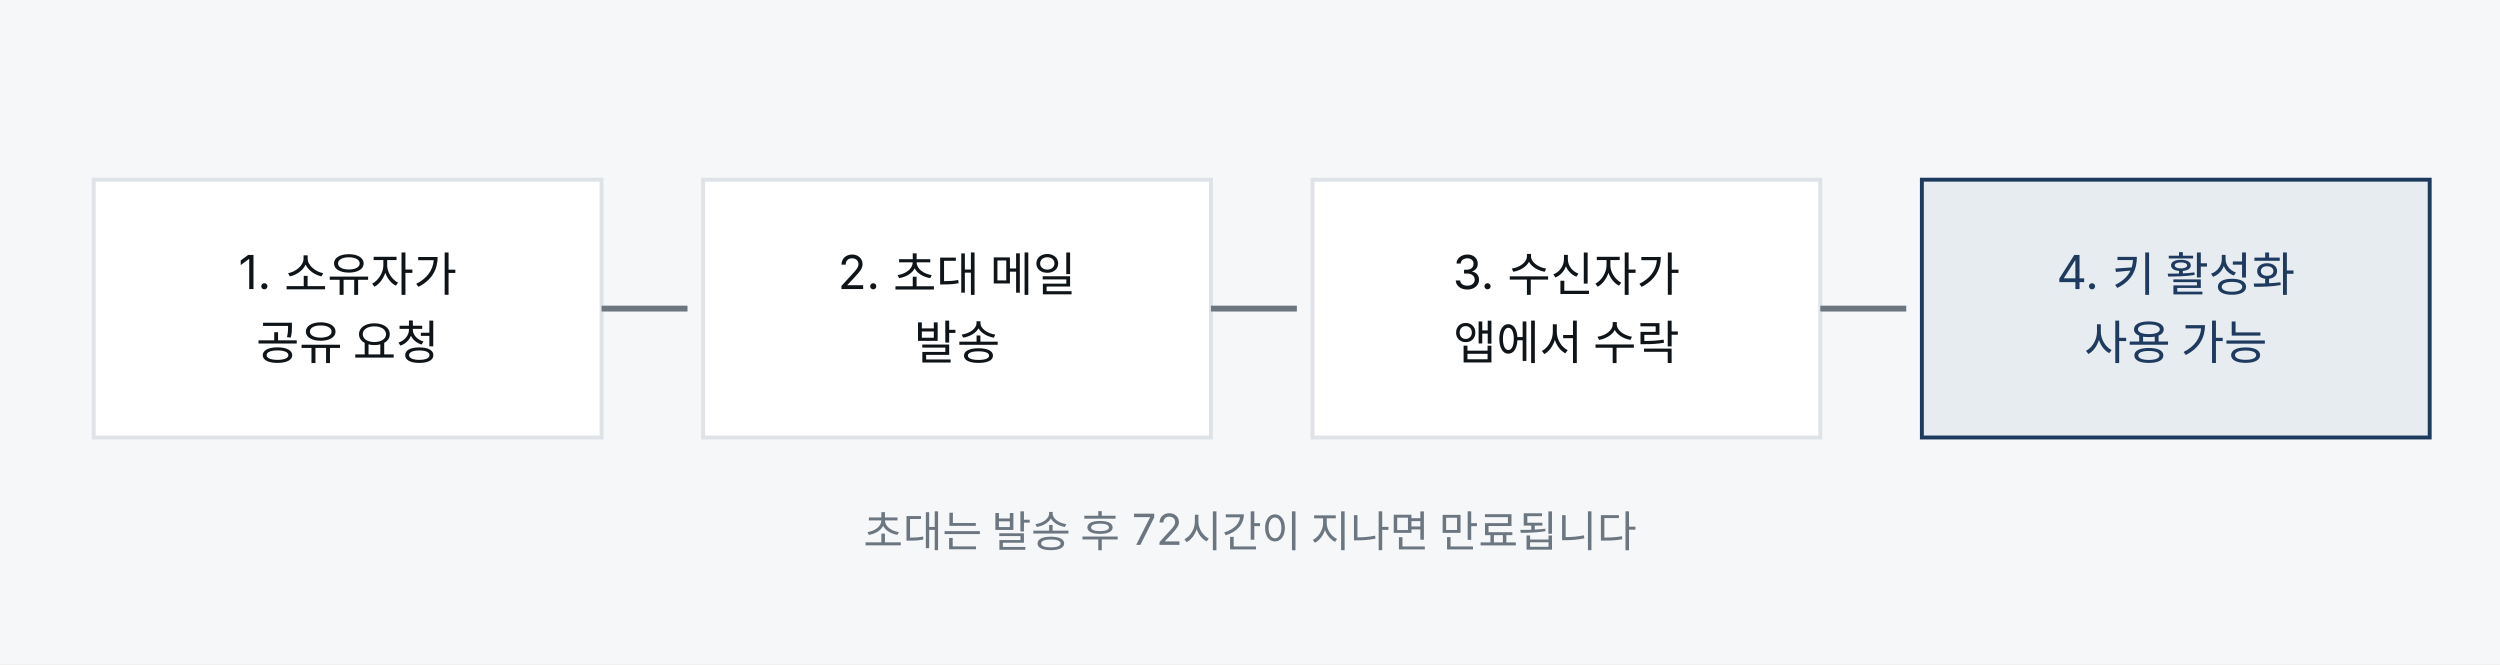
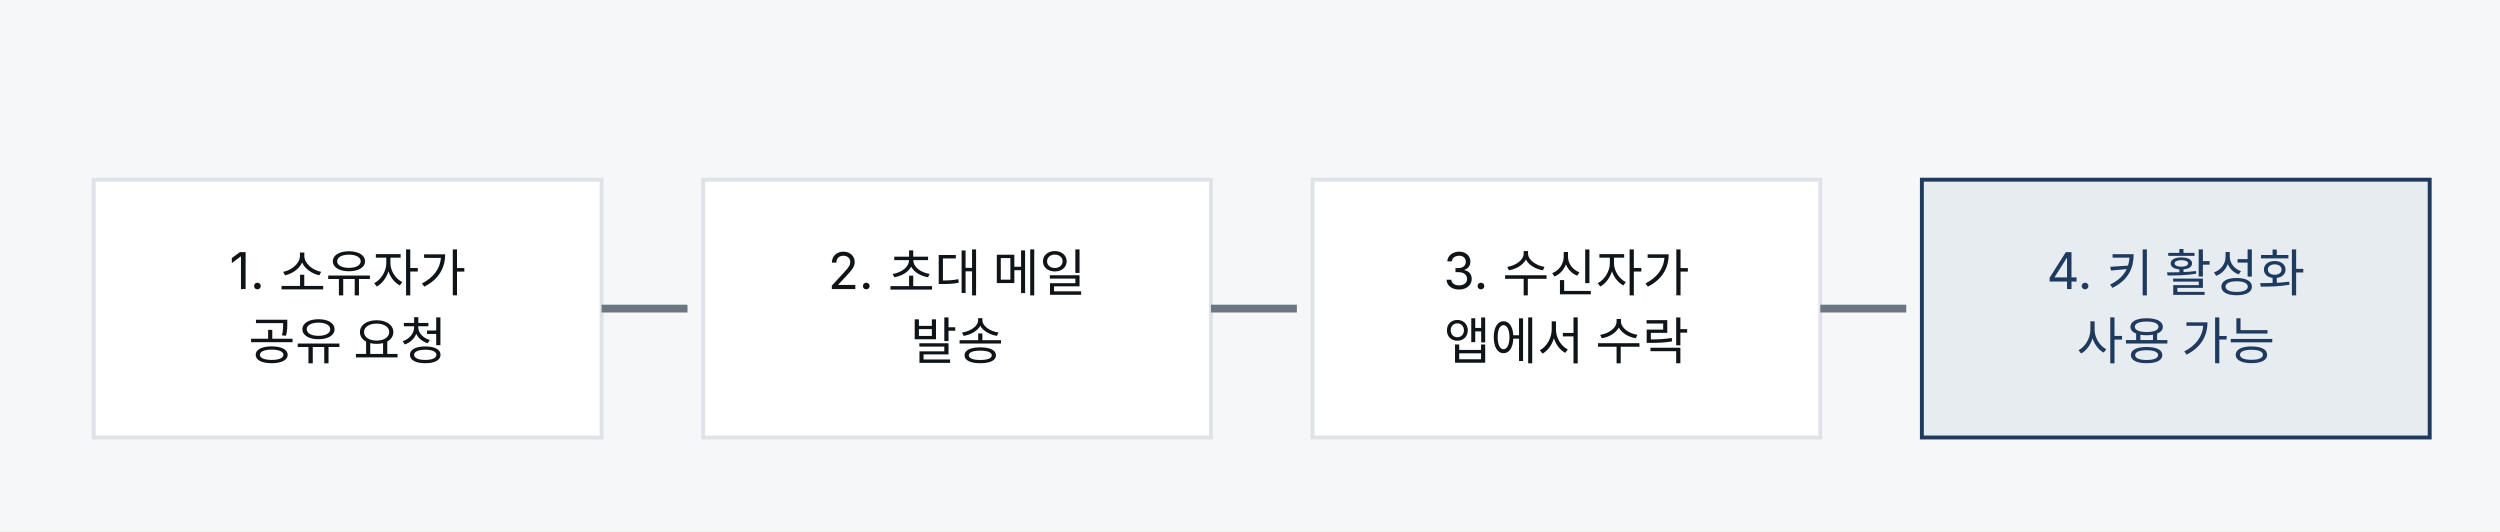
- <svg xmlns="http://www.w3.org/2000/svg" viewBox="0 0 640 170" width="640" height="170" role="img" aria-label="디지털 키 공유가 진행되는 네 단계">
-   <rect width="640" height="170" fill="#f5f7f8" />
+ <svg xmlns="http://www.w3.org/2000/svg" viewBox="0 0 640 136" width="640" height="136" role="img" aria-label="디지털 키 공유가 진행되는 네 단계">
+   <rect width="640" height="136" fill="#f5f7f8" />
  <rect x="24" y="46" width="130" height="66" fill="#ffffff" stroke="#dfe3e8" />
-   <text x="89" y="74" font-family="'Pretendard', -apple-system, 'Segoe UI', sans-serif" font-size="12" fill="#0f1419" text-anchor="middle">1. 소유자가</text>
-   <text x="89" y="92" font-family="'Pretendard', -apple-system, 'Segoe UI', sans-serif" font-size="12" fill="#0f1419" text-anchor="middle">공유 요청</text>
+   <text x="89" y="74" font-family="'Pretendard', -apple-system, sans-serif" font-size="13" fill="#0f1419" text-anchor="middle">1. 소유자가</text>
+   <text x="89" y="92" font-family="'Pretendard', -apple-system, sans-serif" font-size="13" fill="#0f1419" text-anchor="middle">공유 요청</text>
  <rect x="180" y="46" width="130" height="66" fill="#ffffff" stroke="#dfe3e8" />
-   <text x="245" y="74" font-family="'Pretendard', -apple-system, 'Segoe UI', sans-serif" font-size="12" fill="#0f1419" text-anchor="middle">2. 초대 메일</text>
-   <text x="245" y="92" font-family="'Pretendard', -apple-system, 'Segoe UI', sans-serif" font-size="12" fill="#0f1419" text-anchor="middle">발송</text>
+   <text x="245" y="74" font-family="'Pretendard', -apple-system, sans-serif" font-size="13" fill="#0f1419" text-anchor="middle">2. 초대 메일</text>
+   <text x="245" y="92" font-family="'Pretendard', -apple-system, sans-serif" font-size="13" fill="#0f1419" text-anchor="middle">발송</text>
  <rect x="336" y="46" width="130" height="66" fill="#ffffff" stroke="#dfe3e8" />
-   <text x="401" y="74" font-family="'Pretendard', -apple-system, 'Segoe UI', sans-serif" font-size="12" fill="#0f1419" text-anchor="middle">3. 수신자가</text>
-   <text x="401" y="92" font-family="'Pretendard', -apple-system, 'Segoe UI', sans-serif" font-size="12" fill="#0f1419" text-anchor="middle">앱에서 수락</text>
+   <text x="401" y="74" font-family="'Pretendard', -apple-system, sans-serif" font-size="13" fill="#0f1419" text-anchor="middle">3. 수신자가</text>
+   <text x="401" y="92" font-family="'Pretendard', -apple-system, sans-serif" font-size="13" fill="#0f1419" text-anchor="middle">앱에서 수락</text>
  <rect x="492" y="46" width="130" height="66" fill="#e7ecf1" stroke="#1f3a5f" />
-   <text x="557" y="74" font-family="'Pretendard', -apple-system, 'Segoe UI', sans-serif" font-size="12" fill="#1f3a5f" text-anchor="middle">4. 키 활성화</text>
-   <text x="557" y="92" font-family="'Pretendard', -apple-system, 'Segoe UI', sans-serif" font-size="12" fill="#1f3a5f" text-anchor="middle">사용 가능</text>
-   <line x1="154" y1="79" x2="176" y2="79" stroke="#6b7681" stroke-width="1.5" />
-   <line x1="310" y1="79" x2="332" y2="79" stroke="#6b7681" stroke-width="1.5" />
-   <line x1="466" y1="79" x2="488" y2="79" stroke="#6b7681" stroke-width="1.5" />
-   <text x="320" y="140" font-family="'Pretendard', -apple-system, 'Segoe UI', sans-serif" font-size="11" fill="#6b7681" text-anchor="middle">초대는 발송 후 72시간이 지나면 만료됩니다</text>
+   <text x="557" y="74" font-family="'Pretendard', -apple-system, sans-serif" font-size="13" fill="#1f3a5f" text-anchor="middle">4. 키 활성화</text>
+   <text x="557" y="92" font-family="'Pretendard', -apple-system, sans-serif" font-size="13" fill="#1f3a5f" text-anchor="middle">사용 가능</text>
+   <line x1="154" y1="79" x2="176" y2="79" stroke="#6b7681" stroke-width="2" />
+   <line x1="310" y1="79" x2="332" y2="79" stroke="#6b7681" stroke-width="2" />
+   <line x1="466" y1="79" x2="488" y2="79" stroke="#6b7681" stroke-width="2" />
</svg>
